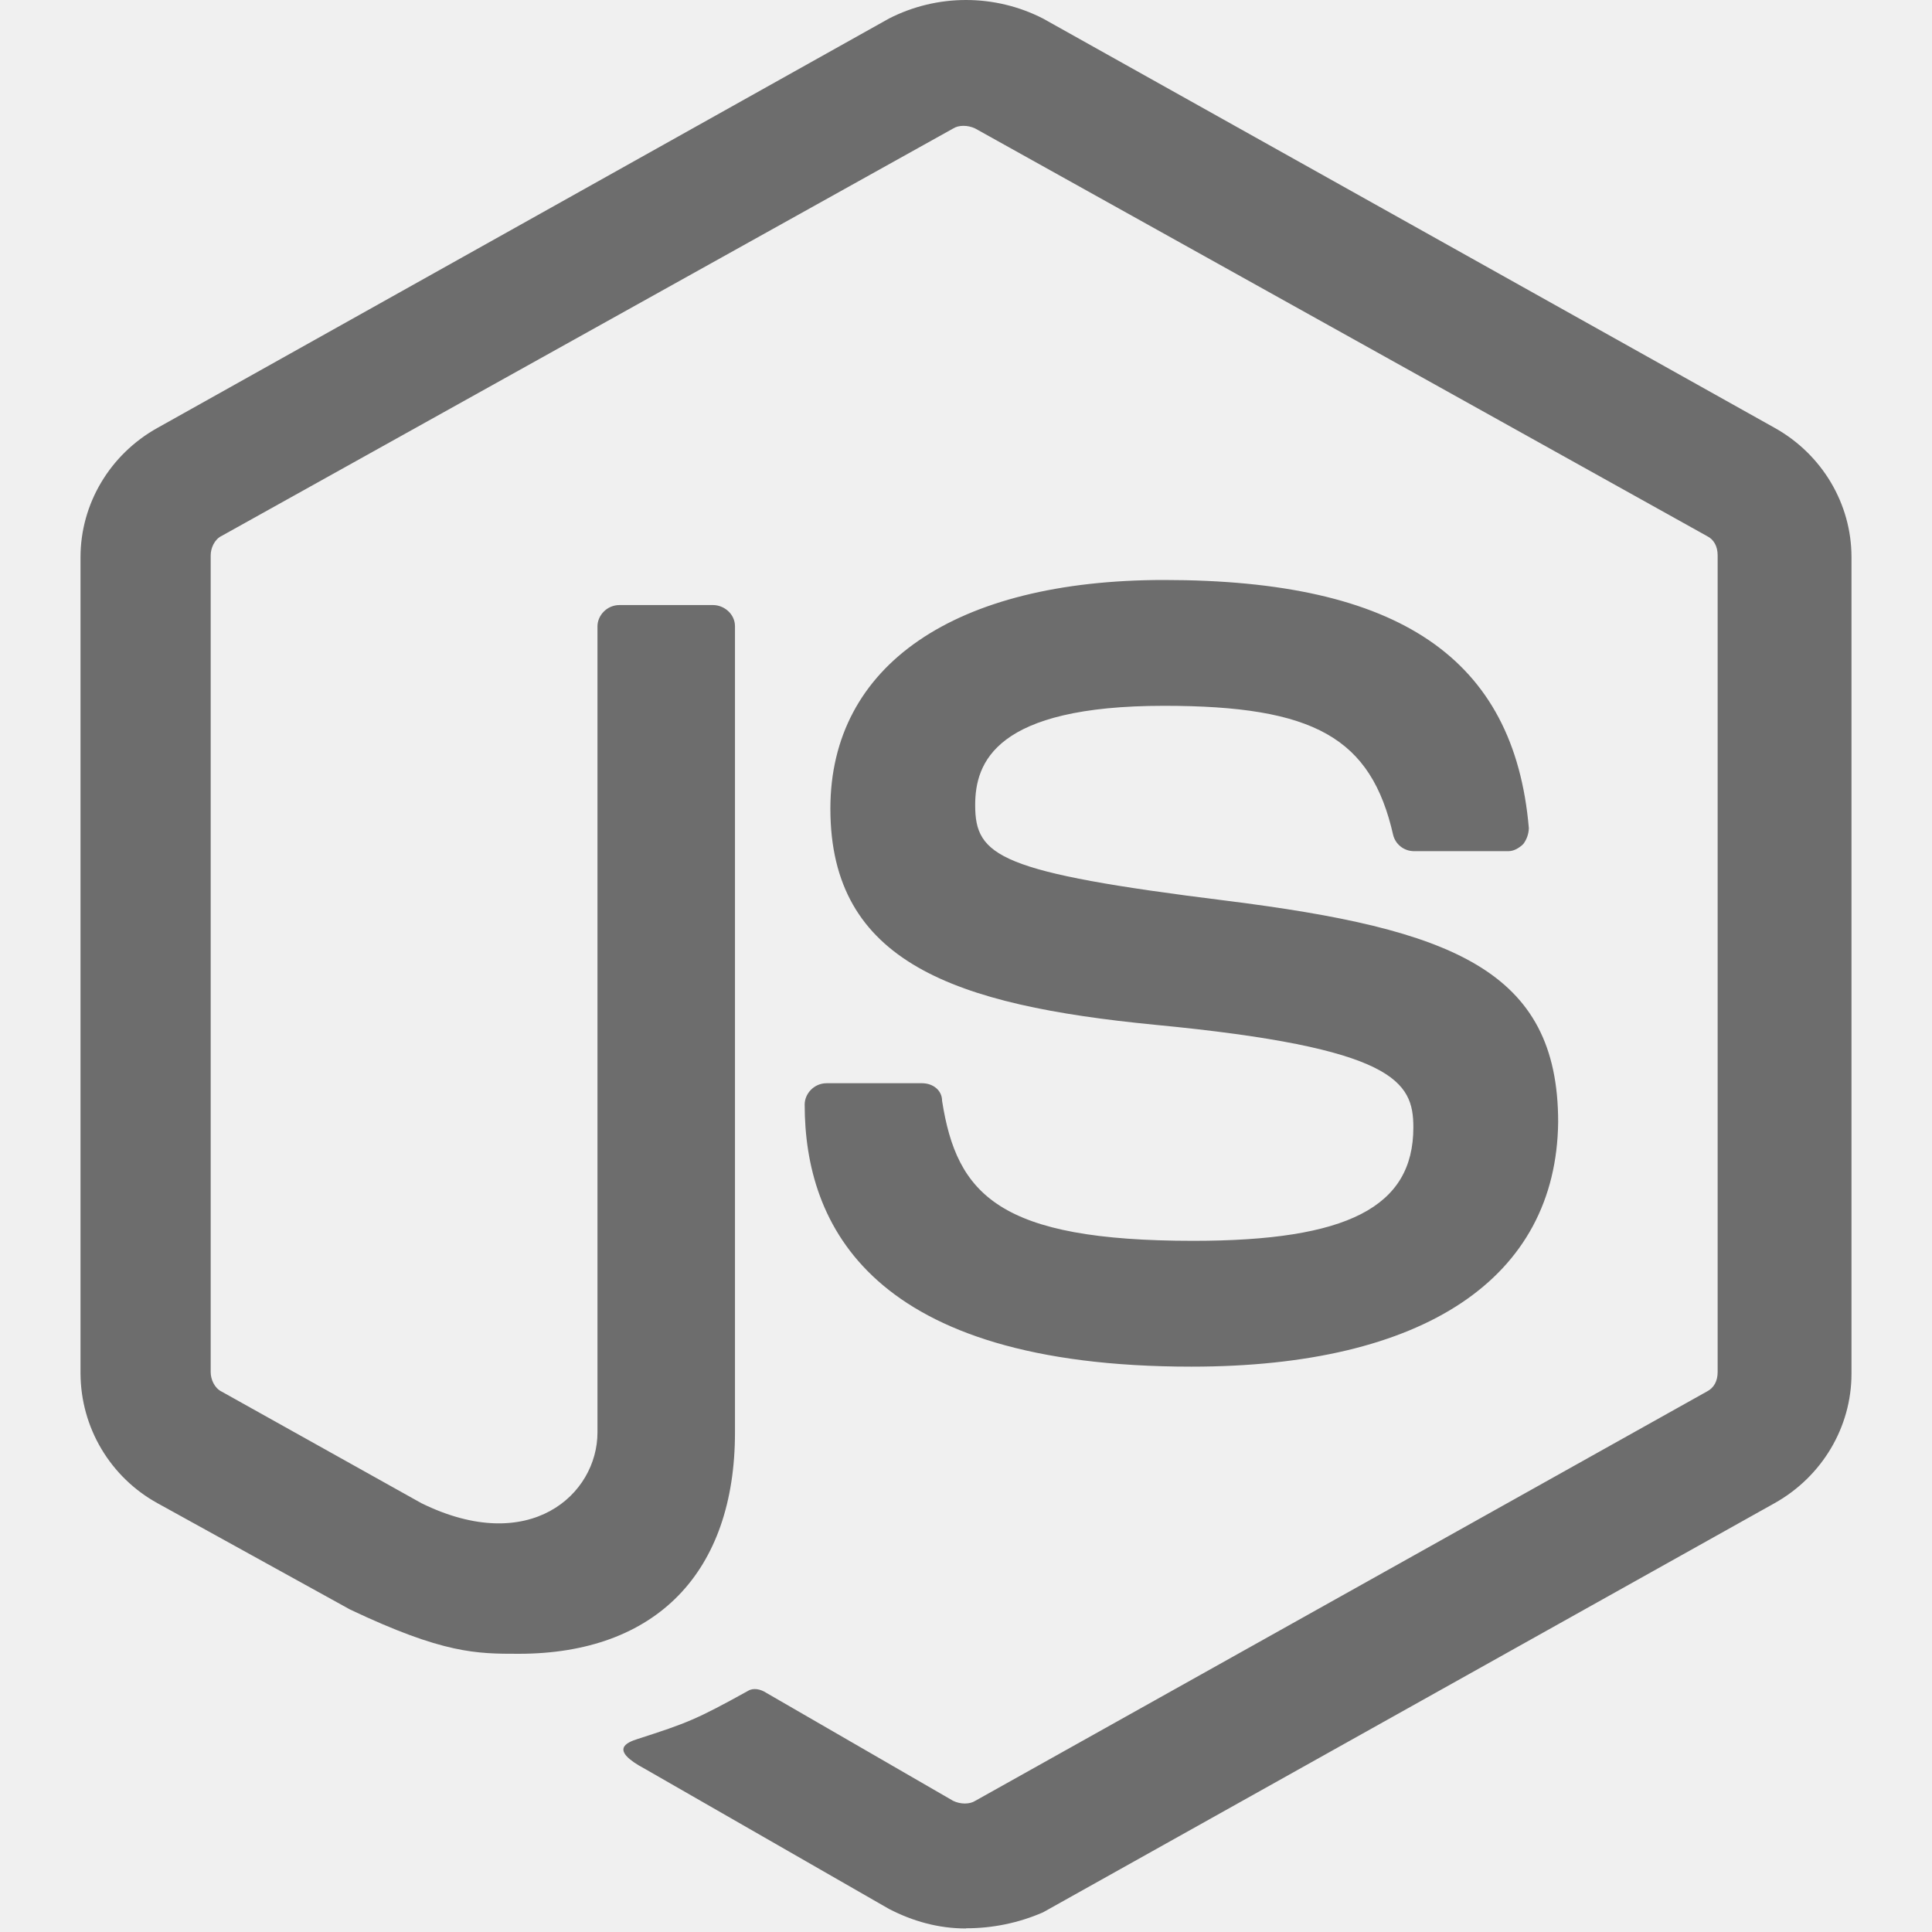
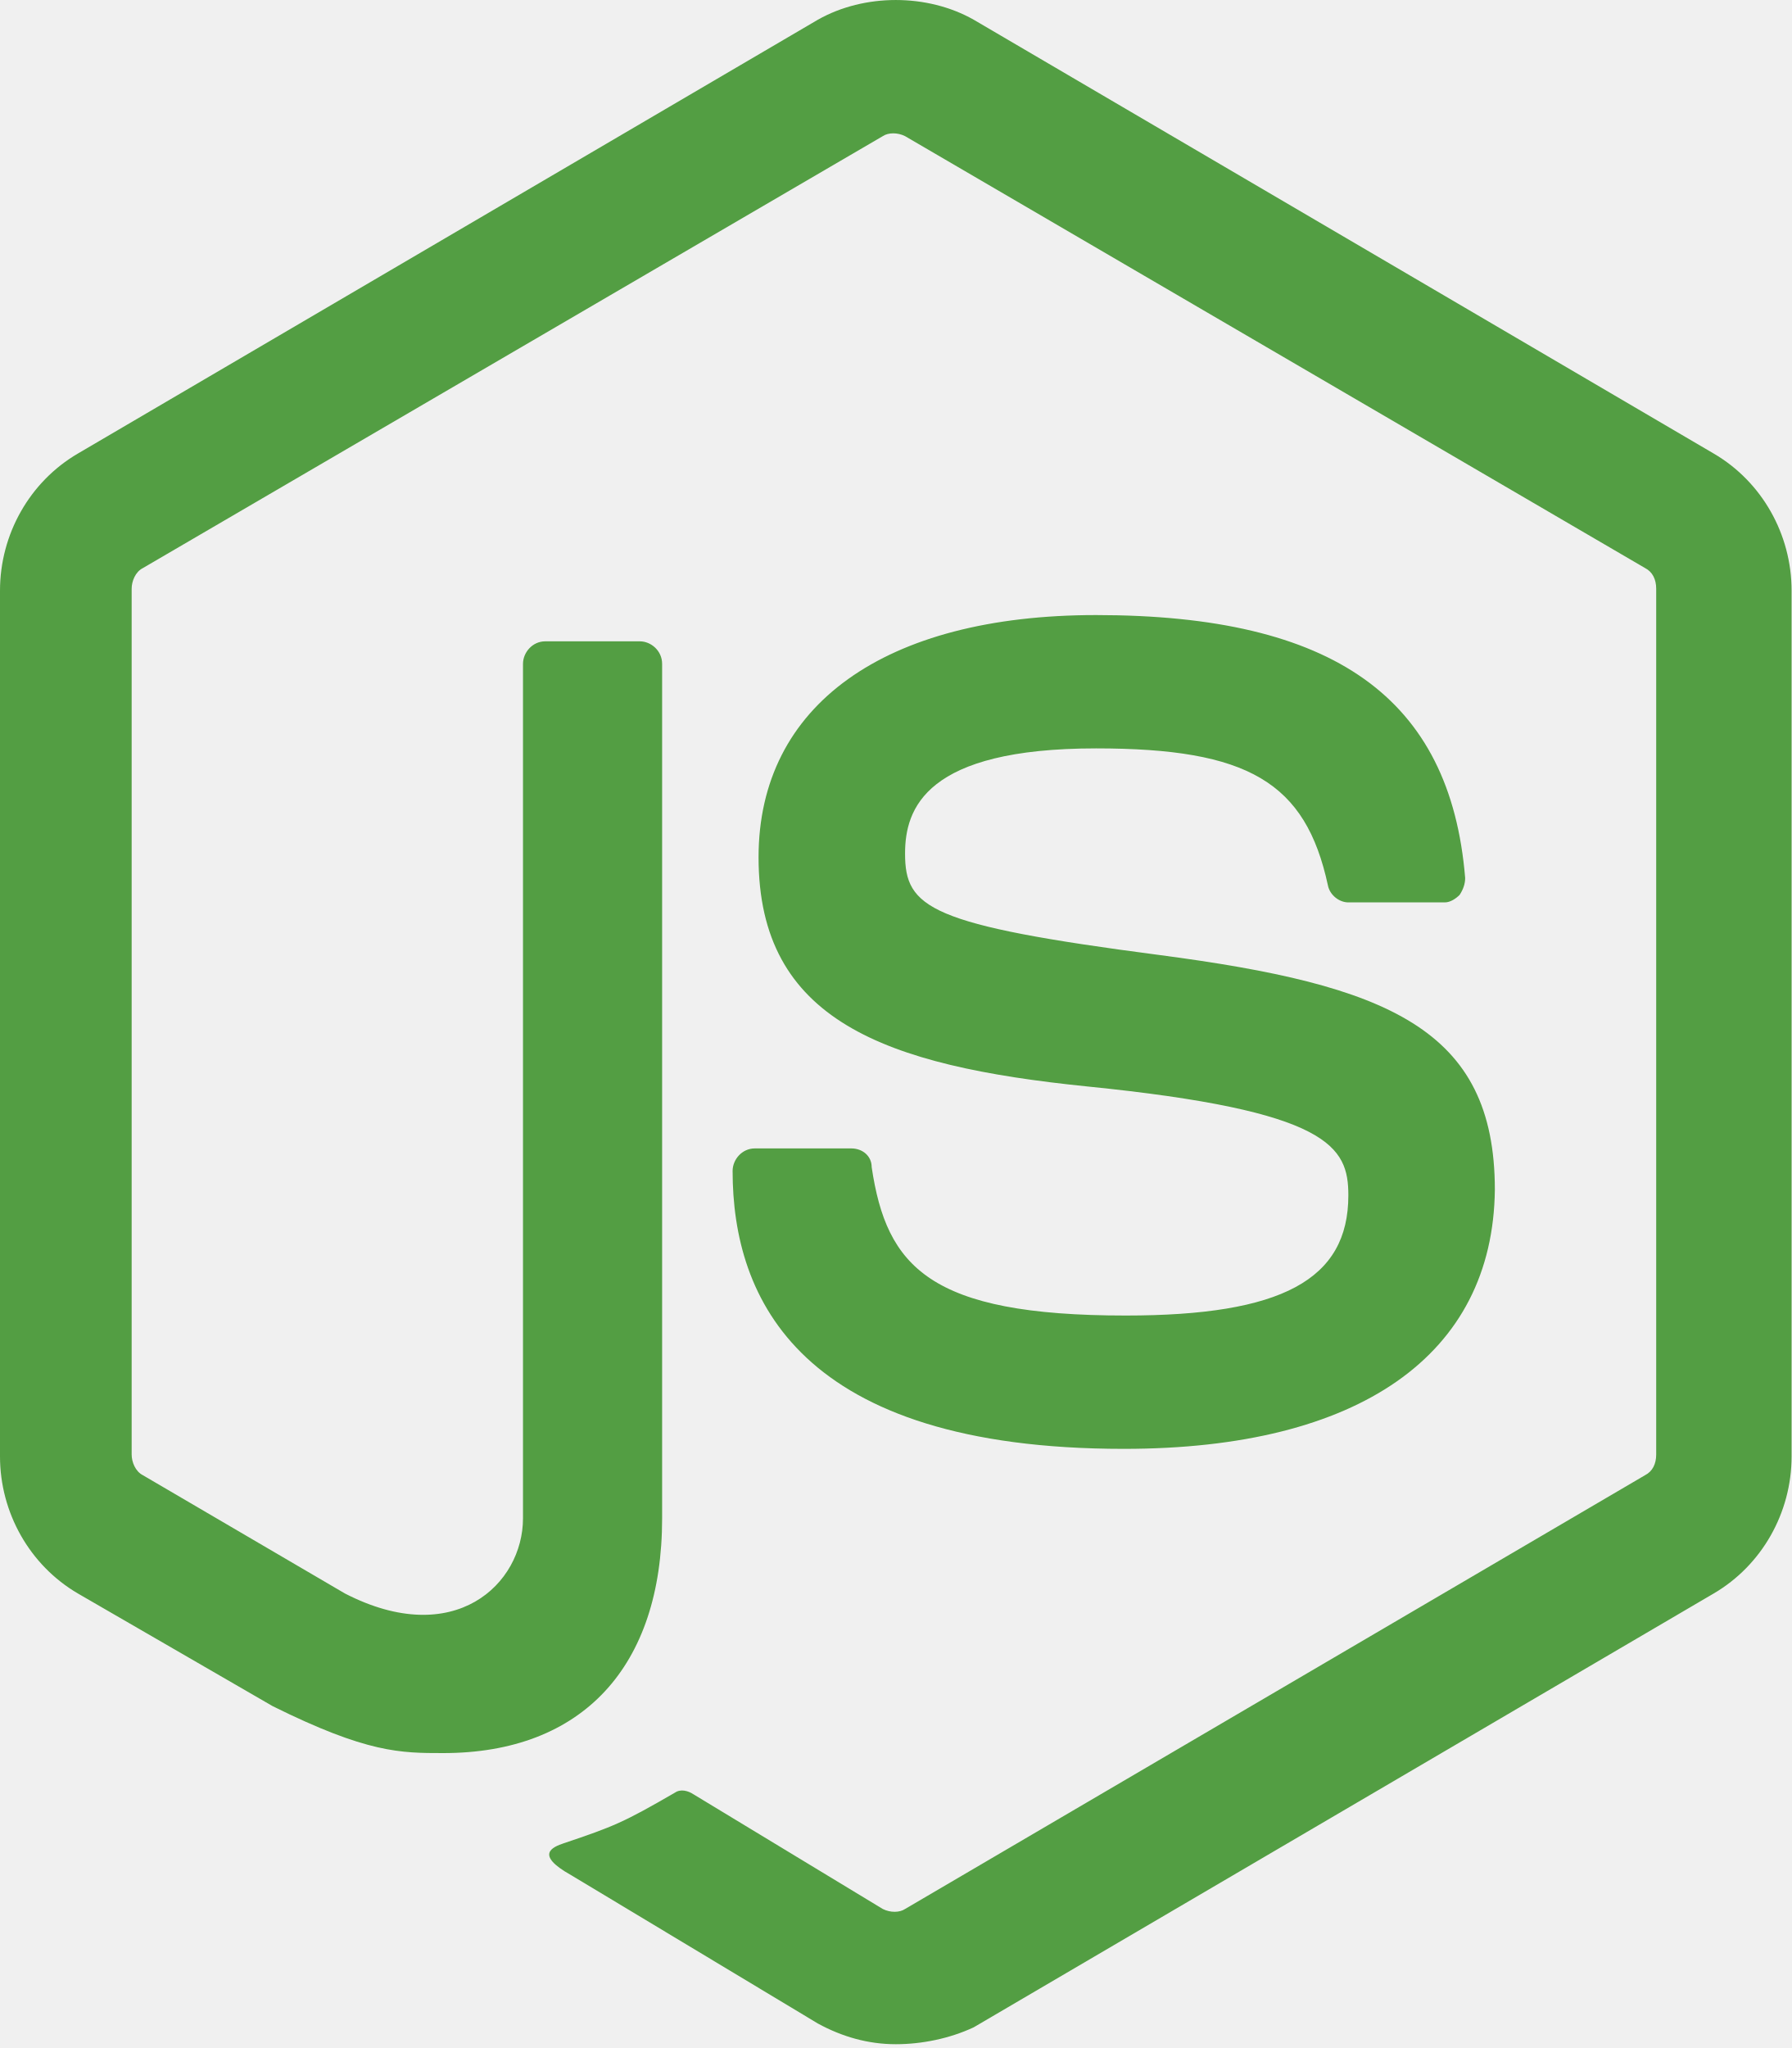
- <svg xmlns="http://www.w3.org/2000/svg" width="40" height="40" viewBox="0 0 40 40" fill="none">
-   <g clip-path="url(#clip0_1554_149)">
-     <path d="M20 39.927C19.43 39.927 18.9 39.778 18.405 39.522L13.357 36.625C12.598 36.222 12.978 36.075 13.207 36.002C14.23 35.672 14.42 35.598 15.483 35.01C15.597 34.937 15.75 34.973 15.863 35.047L19.735 37.285C19.885 37.358 20.077 37.358 20.19 37.285L35.335 28.812C35.485 28.738 35.562 28.592 35.562 28.408V11.498C35.562 11.315 35.487 11.168 35.335 11.095L20.19 2.66C20.038 2.587 19.848 2.587 19.735 2.66L4.59 11.095C4.438 11.168 4.362 11.352 4.362 11.498V28.408C4.362 28.555 4.438 28.738 4.59 28.812L8.727 31.123C10.967 32.223 12.37 30.94 12.37 29.657V12.967C12.37 12.747 12.56 12.527 12.827 12.527H14.762C14.99 12.527 15.217 12.71 15.217 12.967V29.655C15.217 32.553 13.585 34.24 10.738 34.24C9.865 34.24 9.182 34.24 7.247 33.323L3.262 31.123C2.782 30.859 2.381 30.471 2.101 30.001C1.82 29.53 1.671 28.993 1.667 28.445V11.535C1.667 10.435 2.273 9.408 3.262 8.858L18.407 0.383C18.9 0.131 19.446 -0 20 -0C20.554 -0 21.1 0.131 21.593 0.383L36.74 8.857C37.727 9.407 38.333 10.433 38.333 11.533V28.443C38.333 29.543 37.727 30.57 36.74 31.122L21.595 39.593C21.092 39.812 20.549 39.924 20 39.923M24.668 28.295C18.027 28.295 16.66 25.362 16.66 22.867C16.66 22.647 16.85 22.427 17.115 22.427H19.088C19.317 22.427 19.505 22.573 19.505 22.793C19.81 24.737 20.683 25.69 24.707 25.69C27.895 25.69 29.262 24.993 29.262 23.343C29.262 22.39 28.882 21.693 23.91 21.217C19.772 20.812 17.192 19.933 17.192 16.742C17.192 13.77 19.772 12.008 24.1 12.008C28.958 12.008 31.35 13.623 31.653 17.145C31.65 17.264 31.61 17.379 31.538 17.475C31.463 17.548 31.35 17.622 31.235 17.622H29.262C29.166 17.619 29.073 17.586 28.998 17.526C28.923 17.467 28.869 17.384 28.845 17.292C28.388 15.275 27.212 14.613 24.1 14.613C20.607 14.613 20.19 15.787 20.19 16.668C20.19 17.732 20.683 18.062 25.39 18.648C30.058 19.235 32.26 20.078 32.26 23.232C32.222 26.462 29.49 28.295 24.668 28.295Z" fill="#6D6D6D" />
+ <svg xmlns="http://www.w3.org/2000/svg" width="35" height="40" viewBox="0 0 35 40" fill="none">
+   <g clip-path="url(#clip0_1732_14)">
+     <path d="M17.5 39.926C16.956 39.926 16.449 39.779 15.978 39.522L11.159 36.625C10.435 36.221 10.797 36.074 11.014 36.001C11.993 35.671 12.174 35.598 13.188 35.011C13.297 34.937 13.442 34.974 13.551 35.047L17.246 37.285C17.391 37.358 17.573 37.358 17.681 37.285L32.138 28.812C32.283 28.738 32.355 28.592 32.355 28.408V11.499C32.355 11.316 32.283 11.169 32.138 11.095L17.681 2.659C17.536 2.586 17.355 2.586 17.246 2.659L2.79 11.096C2.645 11.169 2.572 11.352 2.572 11.499V28.408C2.572 28.555 2.645 28.738 2.79 28.812L6.739 31.123C8.877 32.223 10.217 30.939 10.217 29.655V12.966C10.217 12.746 10.399 12.526 10.652 12.526H12.5C12.717 12.526 12.935 12.709 12.935 12.966V29.655C12.935 32.553 11.377 34.24 8.659 34.24C7.826 34.24 7.174 34.24 5.326 33.323L1.522 31.123C0.58 30.572 0 29.545 0 28.445V11.536C0 10.435 0.58 9.408 1.522 8.858L15.978 0.385C16.884 -0.128 18.116 -0.128 19.022 0.385L33.478 8.858C34.42 9.408 35 10.435 35 11.536V28.445C35 29.545 34.42 30.572 33.478 31.123L19.022 39.596C18.551 39.816 18.007 39.926 17.5 39.926M21.956 28.298C15.616 28.298 14.312 25.364 14.312 22.87C14.312 22.65 14.493 22.43 14.746 22.43H16.63C16.848 22.43 17.029 22.576 17.029 22.797C17.319 24.74 18.152 25.694 21.993 25.694C25.036 25.694 26.341 24.997 26.341 23.347C26.341 22.393 25.978 21.696 21.232 21.219C17.283 20.816 14.819 19.935 14.819 16.744C14.819 13.773 17.282 12.013 21.413 12.013C26.051 12.013 28.333 13.627 28.623 17.148C28.623 17.258 28.587 17.368 28.515 17.478C28.442 17.551 28.333 17.625 28.225 17.625H26.341C26.159 17.625 25.978 17.478 25.942 17.294C25.507 15.277 24.384 14.617 21.413 14.617C18.08 14.617 17.681 15.791 17.681 16.671C17.681 17.735 18.152 18.065 22.645 18.652C27.102 19.238 29.203 20.082 29.203 23.237C29.167 26.464 26.558 28.298 21.956 28.298Z" fill="#539E43" />
  </g>
  <defs>
-     <clipPath id="clip0_1554_149">
-       <rect width="40" height="40" fill="white" />
+     <clipPath id="clip0_1732_14">
+       <rect width="35" height="40" fill="white" />
    </clipPath>
  </defs>
</svg>
